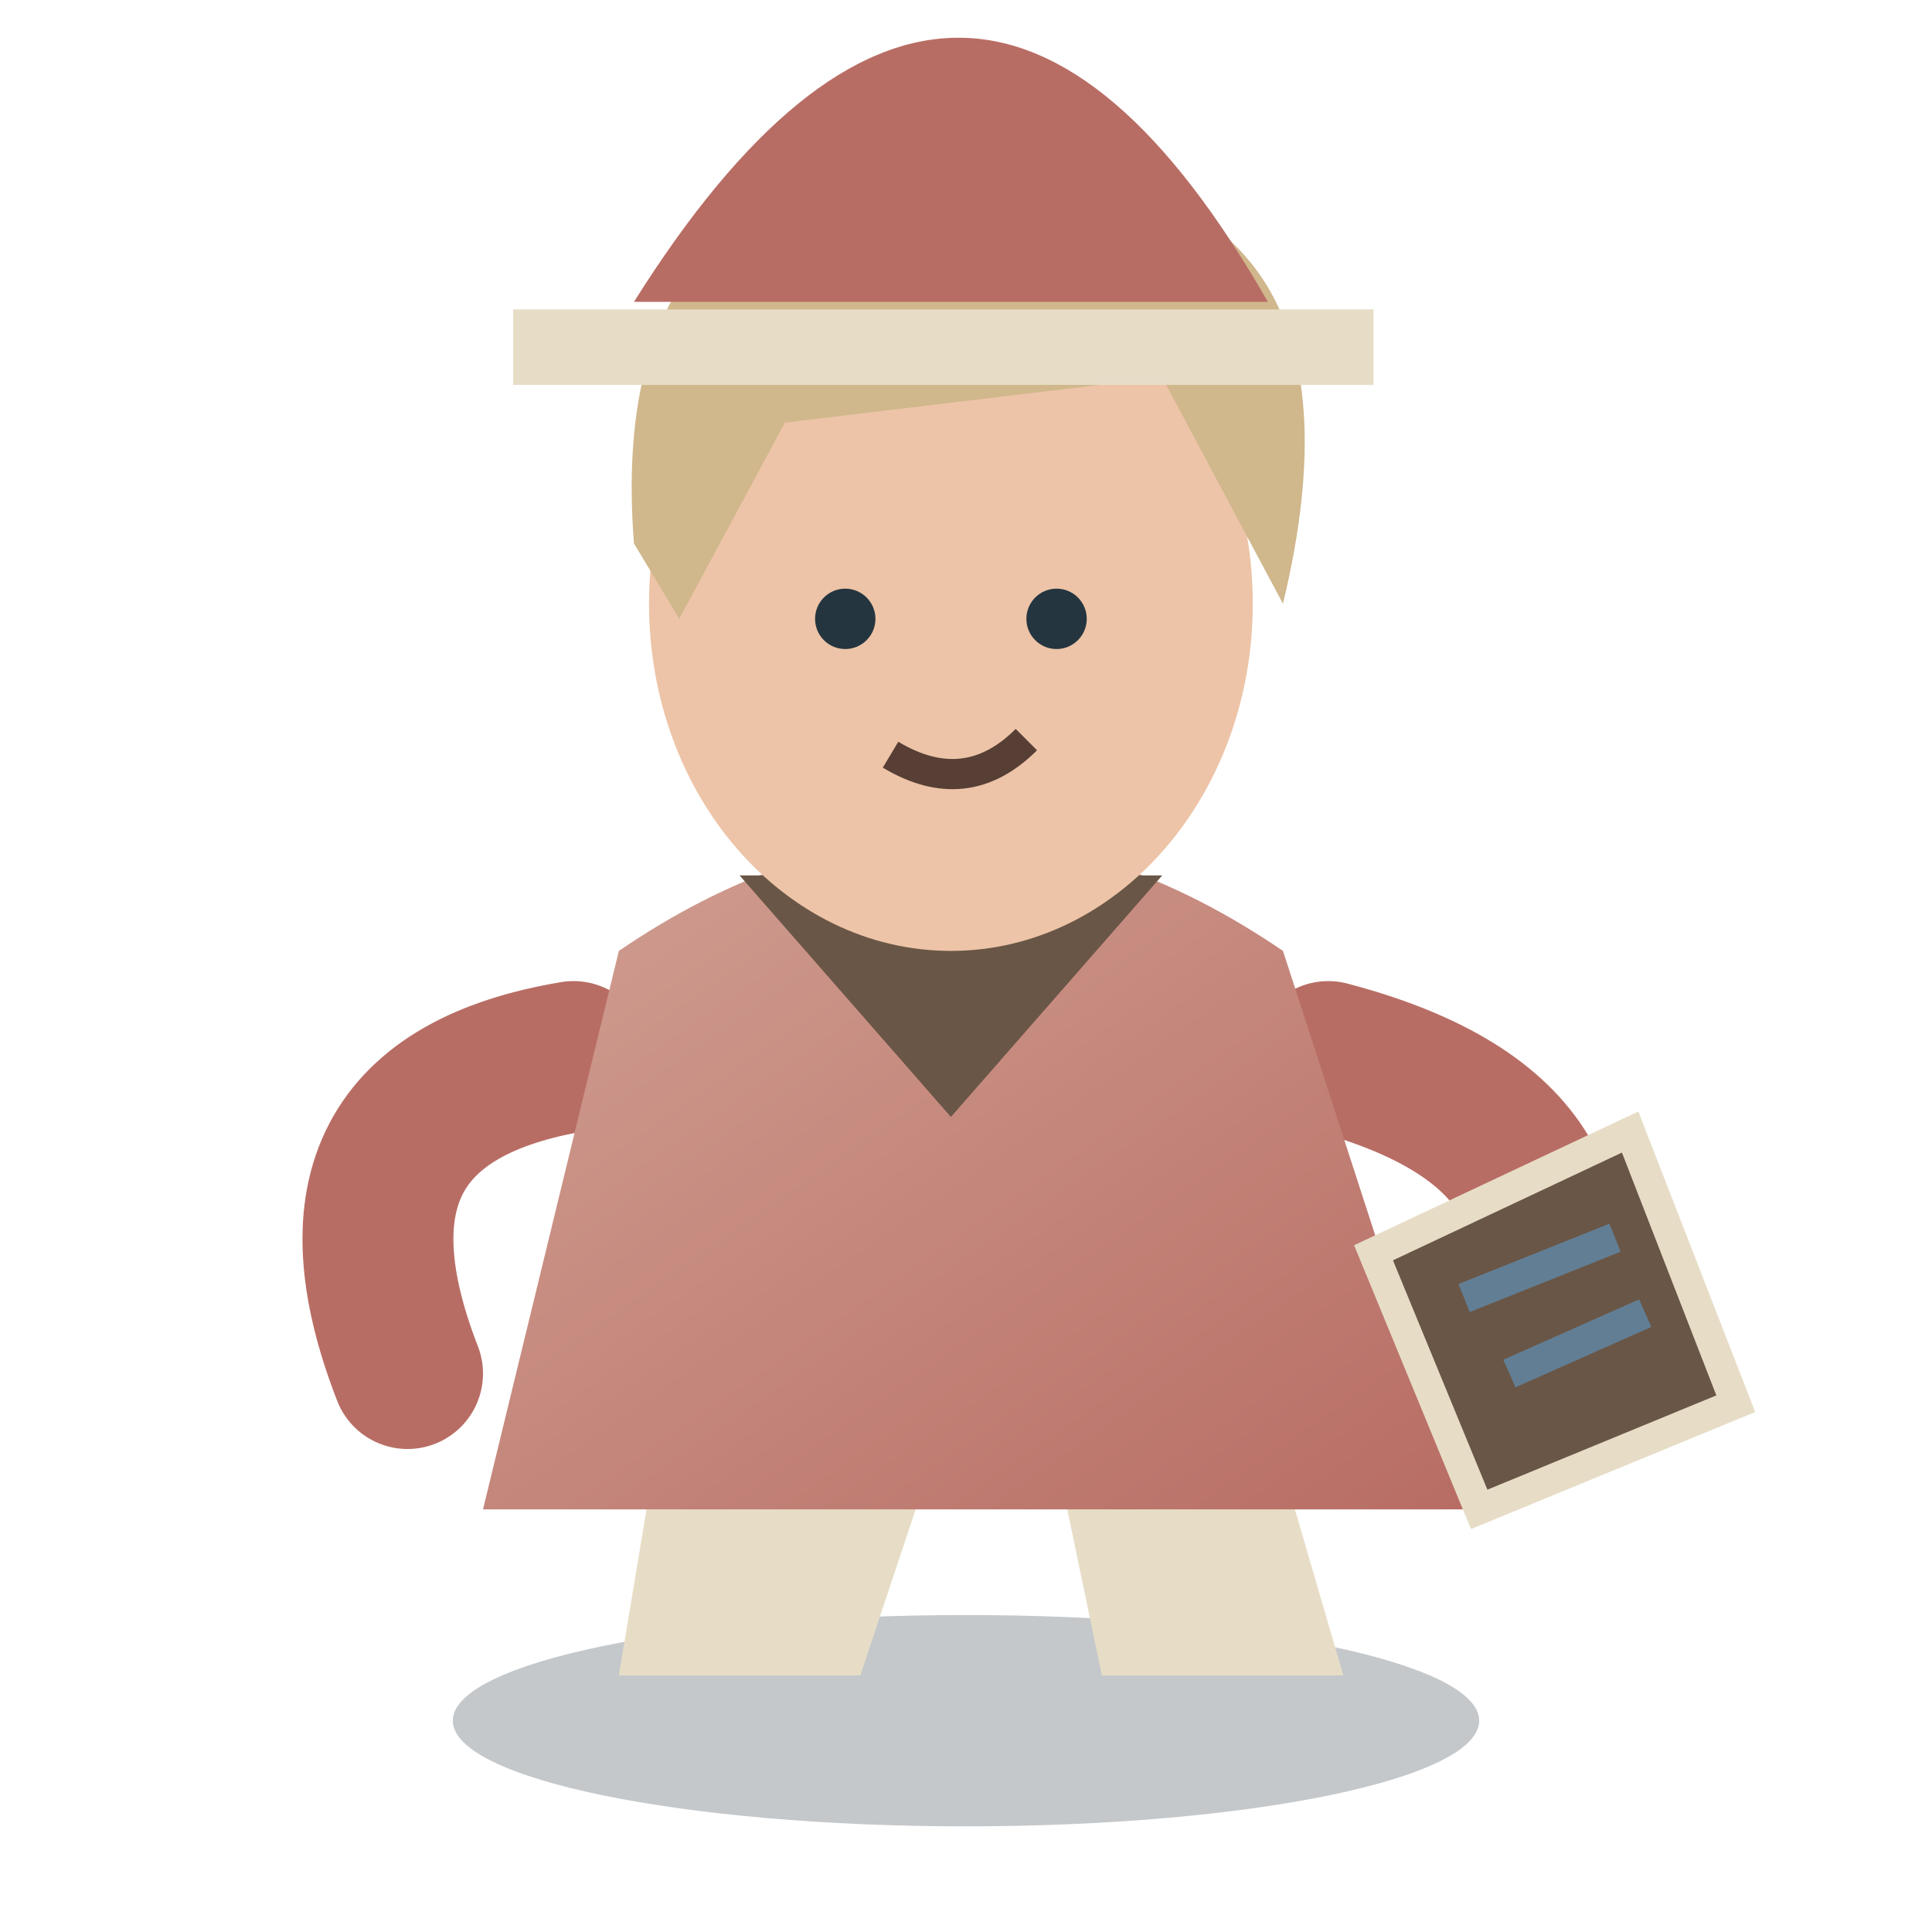
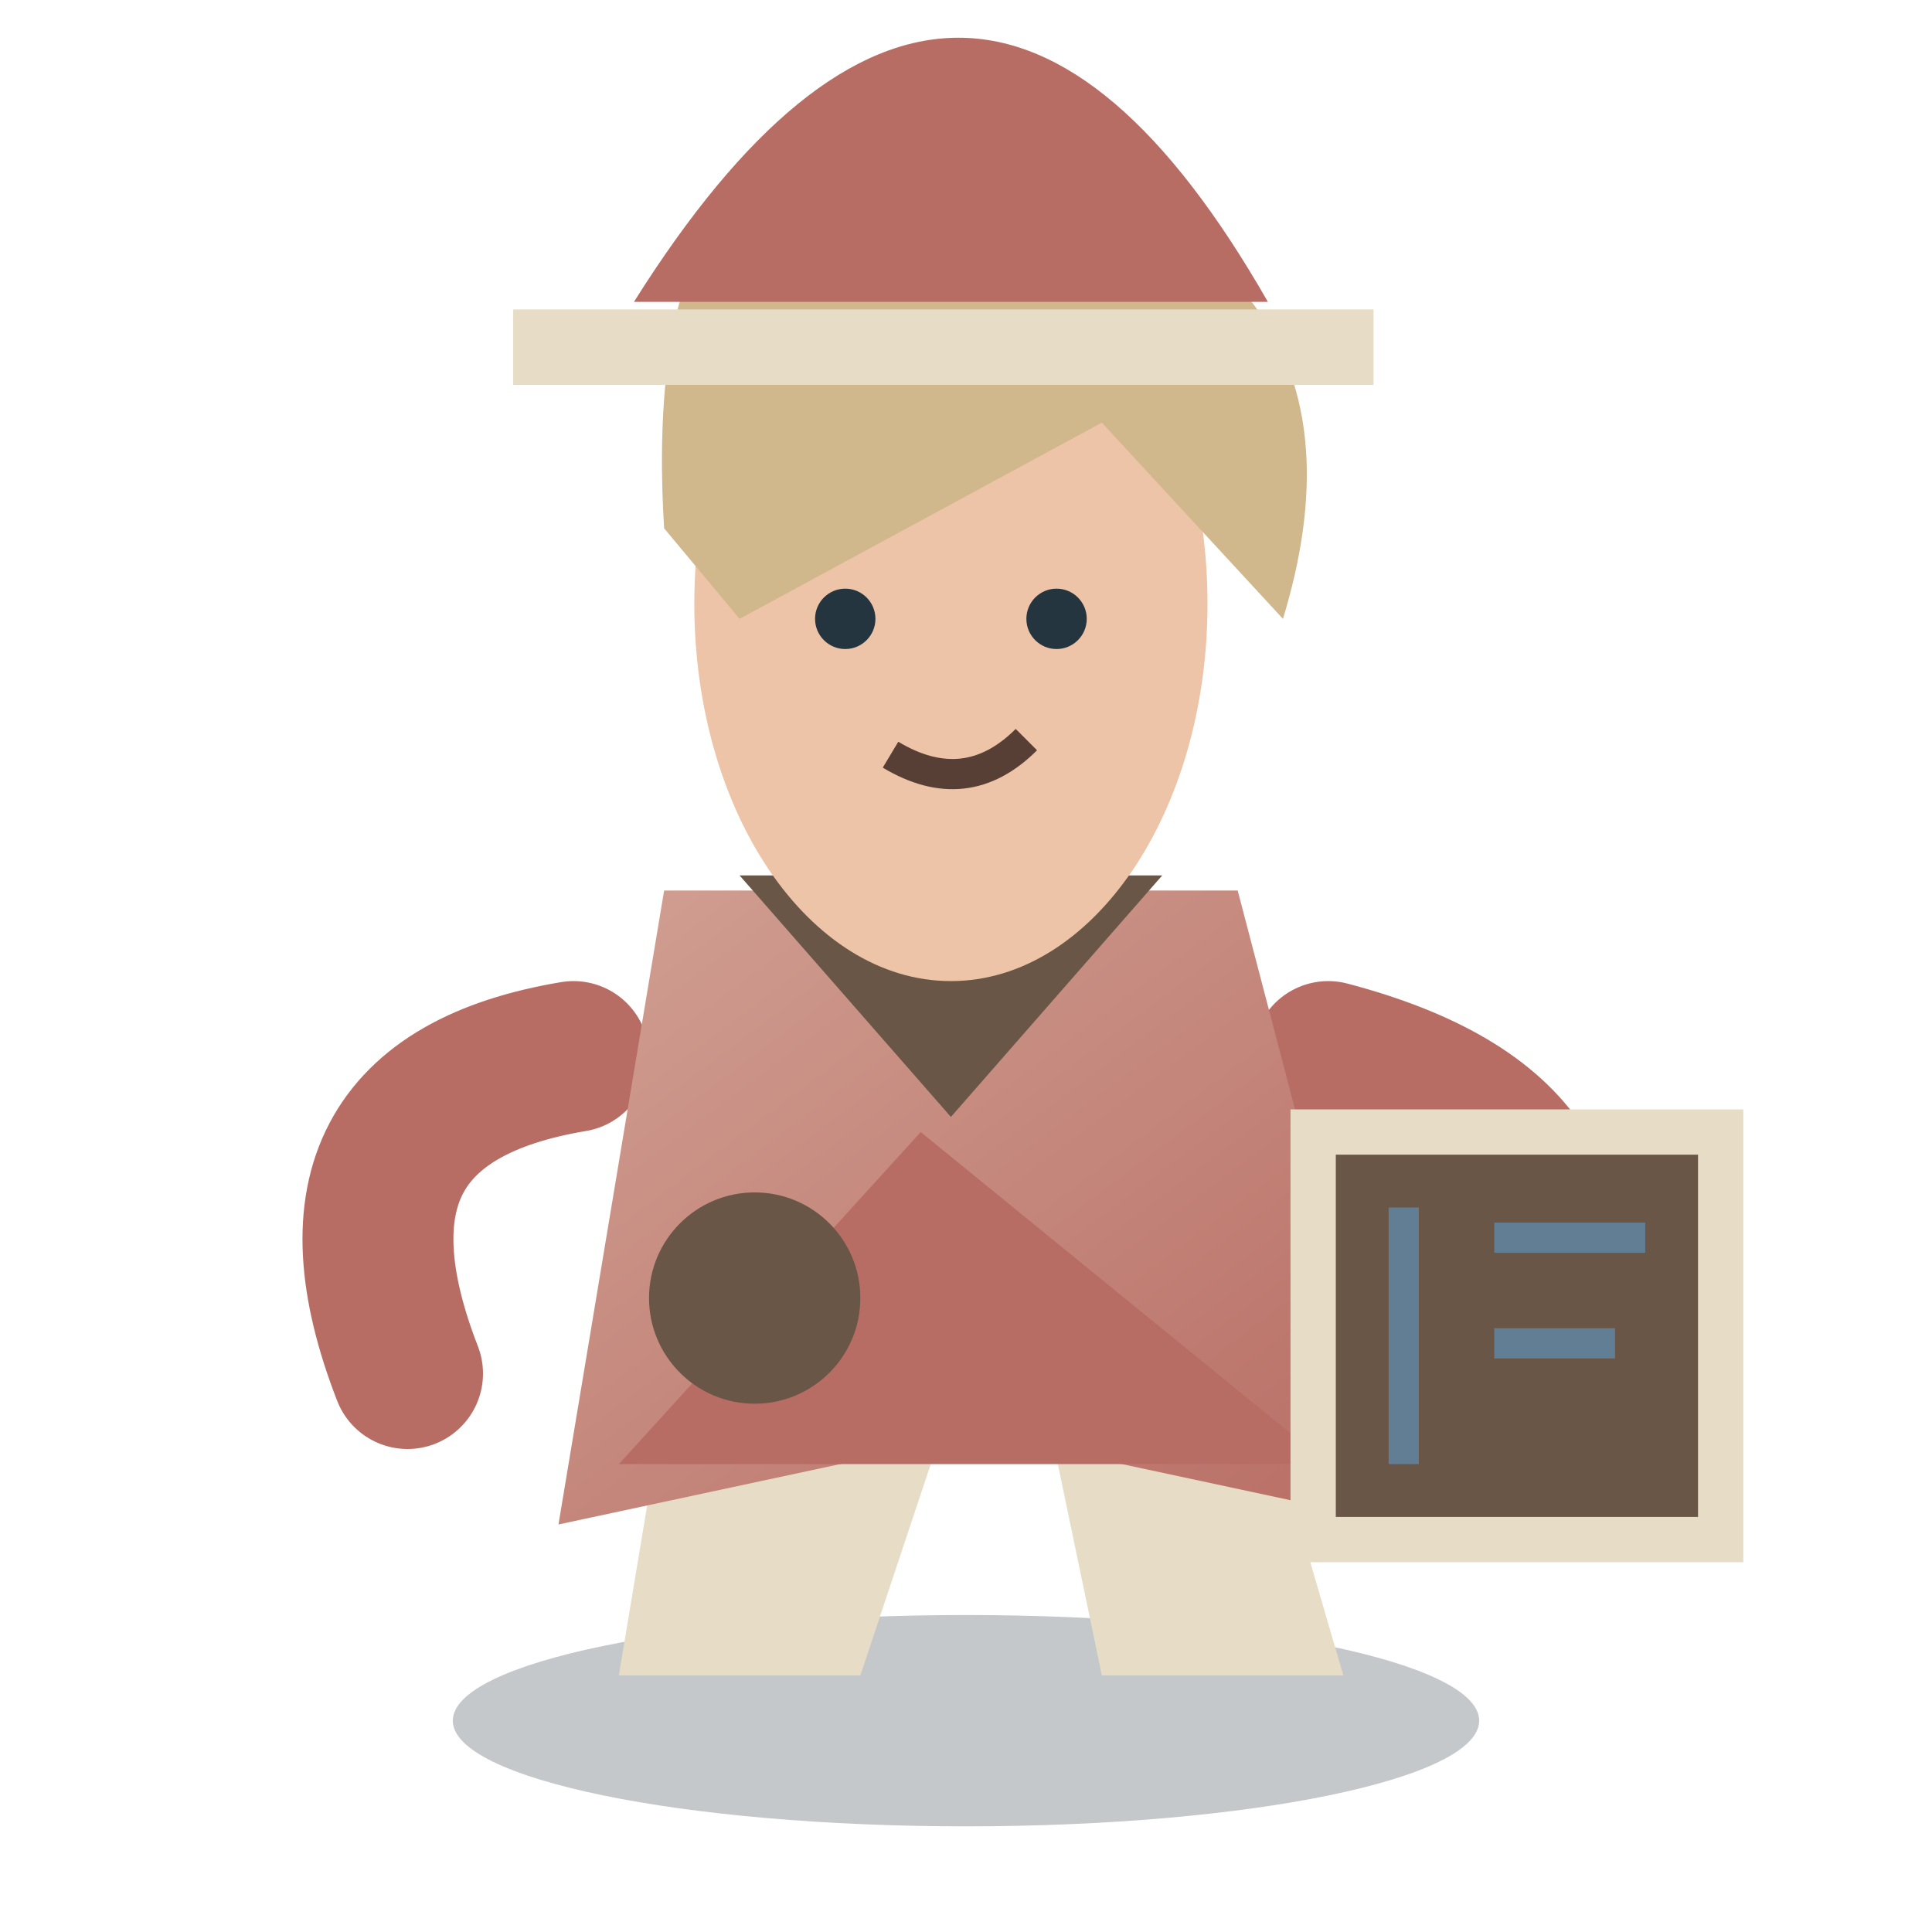
<svg xmlns="http://www.w3.org/2000/svg" width="128" height="128" viewBox="0 0 128 128">
  <defs>
    <linearGradient id="body2" x1="0" y1="0" x2="1" y2="1">
      <stop offset="0" stop-color="#d1a093" />
      <stop offset="1" stop-color="#B86D64" />
    </linearGradient>
  </defs>
  <ellipse cx="64" cy="114" rx="34" ry="7" fill="#091726" opacity=".24" />
  <path d="M45 87l-4 24h16l8-24M68 87l5 24h16l-7-24" fill="#E7DDC7" />
  <path d="M38 70Q20 73 27 91M88 70q19 5 13 20" stroke="#B86D64" stroke-width="10" fill="none" stroke-linecap="round" />
-   <path d="M32 100l9-37q22-15 44 0l12 37z" fill="url(#body2)" />
+   <path d="M37 101l7-42h38l11 42-28-6z" fill="url(#body2)" />
  <path d="M49 58l14 16 14-16" fill="#695646" />
-   <ellipse cx="63" cy="40" rx="20" ry="23" fill="#edc4a7" />
-   <path d="M42 36q-2-26 23-25 27 0 20 29l-8-15-25 3-7 13z" fill="#d0b78c" />
+   <ellipse cx="63" cy="40" rx="17" ry="25" fill="#edc4a7" />
+   <path d="M44 35q-2-33 24-24 24 7 17 30l-12-13-24 13z" fill="#d0b78c" />
  <circle cx="56" cy="41" r="2" fill="#243540" />
  <circle cx="70" cy="41" r="2" fill="#243540" />
  <path d="M59 50q5 3 9-1" fill="none" stroke="#573f35" stroke-width="2" />
  <path d="M42 20Q64-15 84 20z" fill="#B86D64" />
  <path d="M34 23h57" stroke="#E7DDC7" stroke-width="5" />
-   <path d="M91 83l17-8 7 18-17 7z" fill="#695646" stroke="#E7DDC7" stroke-width="2" />
-   <path d="M97 86l10-4m-7 9 9-4" stroke="#627E94" stroke-width="2" />
+   <path d="M41 97l20 -22 27 22" fill="#B86D64" />
+   <circle cx="50" cy="86" r="7" fill="#695646" />
+   <path d="M87 75h27v27H87z" fill="#695646" stroke="#E7DDC7" stroke-width="3" />
+   <path d="M93 80v17M99 82h10M99 89h8" stroke="#627E94" stroke-width="2" />
</svg>
